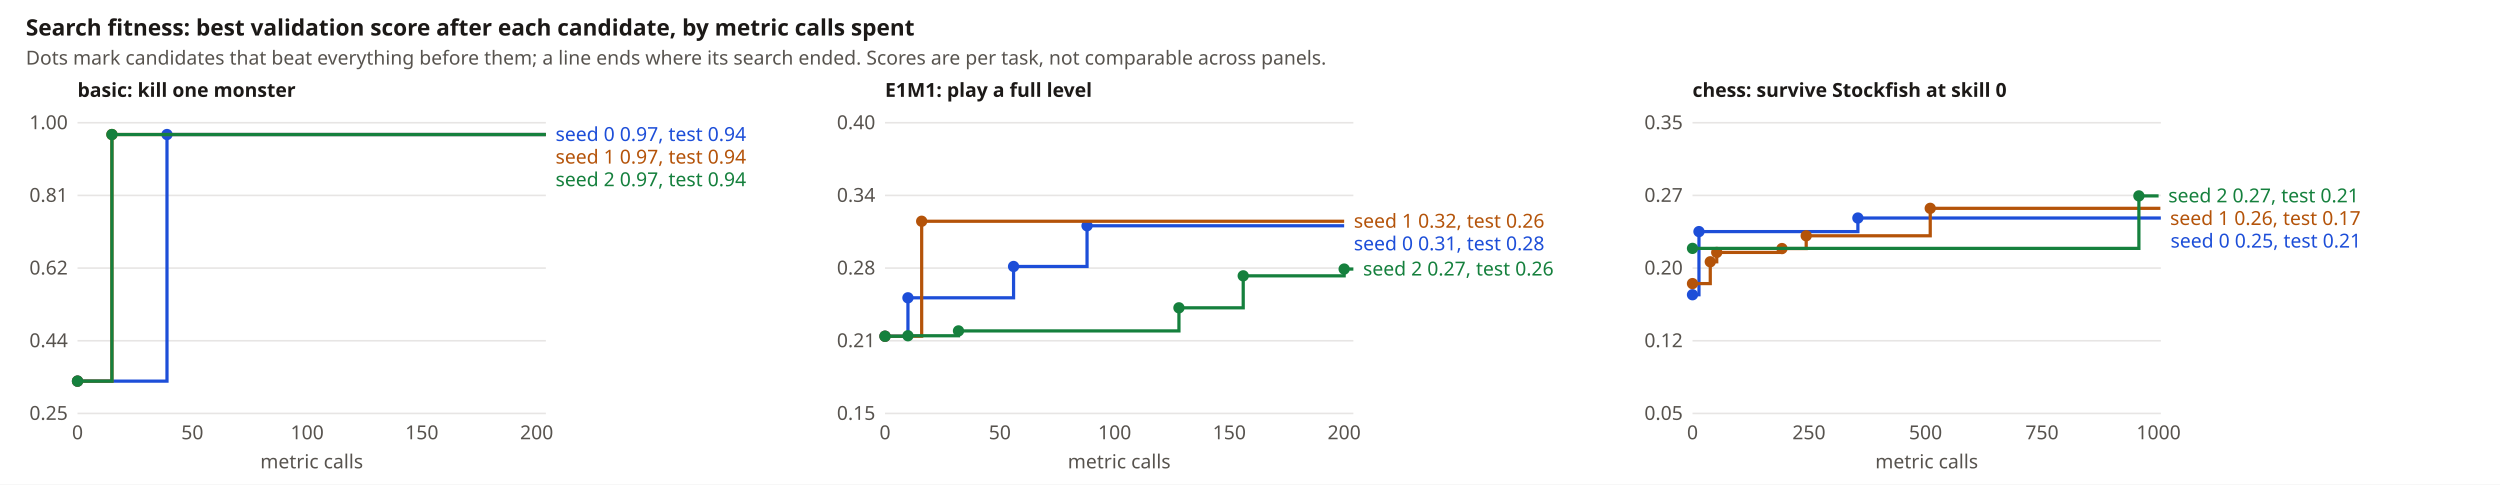
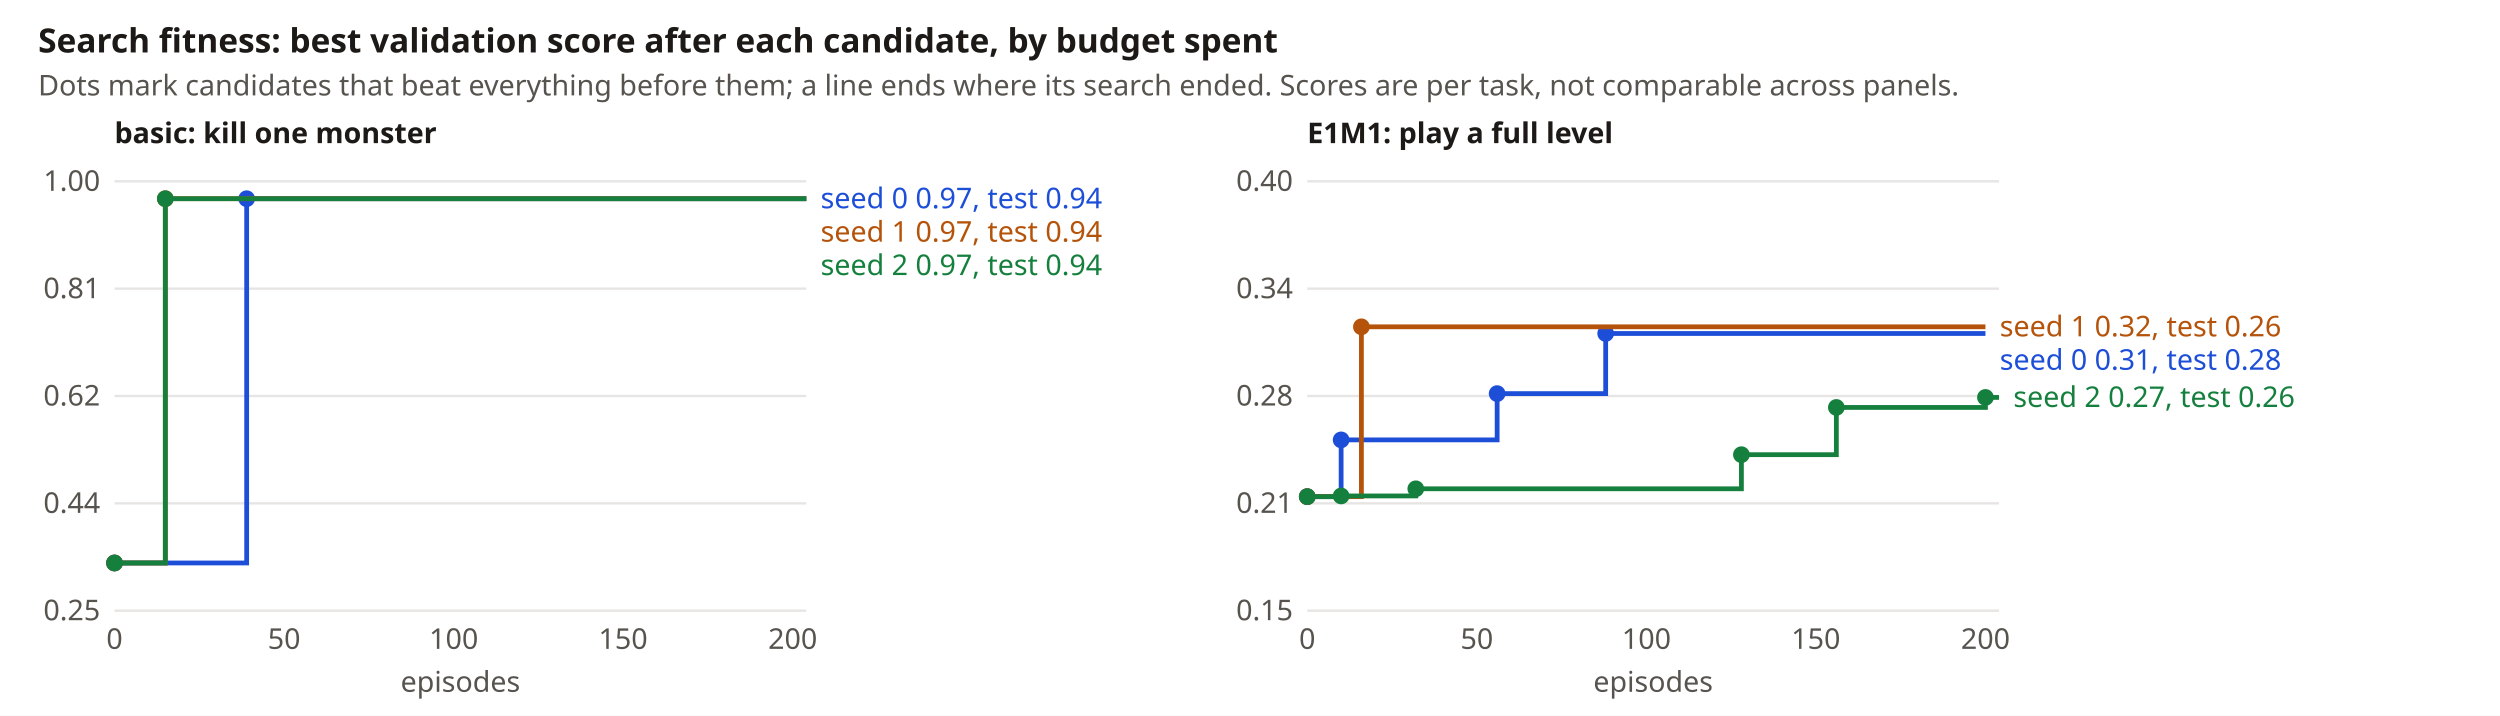
- <svg xmlns="http://www.w3.org/2000/svg" width="1548" height="300" viewBox="0 0 1548 300" font-family="system-ui, sans-serif" font-size="12">
-   <rect width="1548" height="300" fill="#ffffff" />
-   <text x="16" y="22" font-size="14" font-weight="600" fill="#1c1917">Search fitness: best validation score after each candidate, by metric calls spent</text>
+ <svg xmlns="http://www.w3.org/2000/svg" width="1048" height="300" viewBox="0 0 1048 300" font-family="system-ui, sans-serif" font-size="12">
+   <rect width="1048" height="300" fill="#ffffff" />
+   <text x="16" y="22" font-size="14" font-weight="600" fill="#1c1917">Search fitness: best validation score after each candidate, by budget spent</text>
  <text x="16" y="40" fill="#57534e">Dots mark candidates that beat everything before them; a line ends where its search ended. Scores are per task, not comparable across panels.</text>
  <text x="48" y="60" font-weight="600" fill="#1c1917">basic: kill one monster</text>
  <line x1="48" y1="256.0" x2="338" y2="256.0" stroke="#e7e5e4" />
  <text x="42" y="260.0" text-anchor="end" fill="#57534e">0.25</text>
  <line x1="48" y1="211.0" x2="338" y2="211.0" stroke="#e7e5e4" />
  <text x="42" y="215.0" text-anchor="end" fill="#57534e">0.44</text>
  <line x1="48" y1="166.0" x2="338" y2="166.0" stroke="#e7e5e4" />
  <text x="42" y="170.0" text-anchor="end" fill="#57534e">0.62</text>
  <line x1="48" y1="121.0" x2="338" y2="121.0" stroke="#e7e5e4" />
  <text x="42" y="125.0" text-anchor="end" fill="#57534e">0.81</text>
  <line x1="48" y1="76.0" x2="338" y2="76.0" stroke="#e7e5e4" />
  <text x="42" y="80.0" text-anchor="end" fill="#57534e">1.00</text>
  <text x="48.0" y="272" text-anchor="middle" fill="#57534e">0</text>
  <text x="119.1" y="272" text-anchor="middle" fill="#57534e">50</text>
  <text x="190.2" y="272" text-anchor="middle" fill="#57534e">100</text>
  <text x="261.2" y="272" text-anchor="middle" fill="#57534e">150</text>
  <text x="332.3" y="272" text-anchor="middle" fill="#57534e">200</text>
-   <text x="193.0" y="290" text-anchor="middle" fill="#57534e">metric calls</text>
+   <text x="193.0" y="290" text-anchor="middle" fill="#57534e">episodes</text>
  <polyline points="48.0,236.0 103.4,236.0 103.4,83.3 338.0,83.3" fill="none" stroke="#1d4ed8" stroke-width="2" />
  <circle cx="48.0" cy="236.0" r="3.5" fill="#1d4ed8" />
  <circle cx="103.4" cy="83.3" r="3.5" fill="#1d4ed8" />
  <text x="344.0" y="87.3" fill="#1d4ed8">seed 0 0.97, test 0.94</text>
  <polyline points="48.0,236.0 69.3,236.0 69.3,83.3 338.0,83.3" fill="none" stroke="#b45309" stroke-width="2" />
  <circle cx="48.0" cy="236.0" r="3.5" fill="#b45309" />
  <circle cx="69.3" cy="83.3" r="3.5" fill="#b45309" />
  <text x="344.0" y="101.3" fill="#b45309">seed 1 0.97, test 0.94</text>
  <polyline points="48.0,236.0 69.3,236.0 69.3,83.3 338.0,83.3" fill="none" stroke="#15803d" stroke-width="2" />
  <circle cx="48.0" cy="236.0" r="3.5" fill="#15803d" />
  <circle cx="69.3" cy="83.3" r="3.5" fill="#15803d" />
  <text x="344.0" y="115.3" fill="#15803d">seed 2 0.97, test 0.94</text>
  <text x="548" y="60" font-weight="600" fill="#1c1917">E1M1: play a full level</text>
  <line x1="548" y1="256.0" x2="838" y2="256.0" stroke="#e7e5e4" />
  <text x="542" y="260.0" text-anchor="end" fill="#57534e">0.15</text>
  <line x1="548" y1="211.0" x2="838" y2="211.0" stroke="#e7e5e4" />
  <text x="542" y="215.0" text-anchor="end" fill="#57534e">0.21</text>
  <line x1="548" y1="166.0" x2="838" y2="166.0" stroke="#e7e5e4" />
  <text x="542" y="170.0" text-anchor="end" fill="#57534e">0.28</text>
  <line x1="548" y1="121.0" x2="838" y2="121.0" stroke="#e7e5e4" />
  <text x="542" y="125.0" text-anchor="end" fill="#57534e">0.34</text>
  <line x1="548" y1="76.0" x2="838" y2="76.0" stroke="#e7e5e4" />
  <text x="542" y="80.0" text-anchor="end" fill="#57534e">0.40</text>
  <text x="548.0" y="272" text-anchor="middle" fill="#57534e">0</text>
  <text x="619.1" y="272" text-anchor="middle" fill="#57534e">50</text>
  <text x="690.2" y="272" text-anchor="middle" fill="#57534e">100</text>
  <text x="761.2" y="272" text-anchor="middle" fill="#57534e">150</text>
  <text x="832.3" y="272" text-anchor="middle" fill="#57534e">200</text>
-   <text x="693.0" y="290" text-anchor="middle" fill="#57534e">metric calls</text>
+   <text x="693.0" y="290" text-anchor="middle" fill="#57534e">episodes</text>
  <polyline points="548.0,208.2 562.2,208.2 562.2,184.4 627.6,184.4 627.6,165.0 673.1,165.0 673.1,139.8 832.3,139.8" fill="none" stroke="#1d4ed8" stroke-width="2" />
  <circle cx="548.0" cy="208.2" r="3.5" fill="#1d4ed8" />
  <circle cx="562.2" cy="184.4" r="3.5" fill="#1d4ed8" />
  <circle cx="627.6" cy="165.0" r="3.5" fill="#1d4ed8" />
  <circle cx="673.1" cy="139.8" r="3.5" fill="#1d4ed8" />
  <text x="838.3" y="155.0" fill="#1d4ed8">seed 0 0.31, test 0.28</text>
  <polyline points="548.0,208.2 570.7,208.2 570.7,137.0 832.3,137.0" fill="none" stroke="#b45309" stroke-width="2" />
  <circle cx="548.0" cy="208.2" r="3.5" fill="#b45309" />
  <circle cx="570.7" cy="137.0" r="3.5" fill="#b45309" />
  <text x="838.3" y="141.0" fill="#b45309">seed 1 0.32, test 0.26</text>
  <polyline points="548.0,208.2 562.2,208.2 562.2,207.9 593.5,207.9 593.5,204.9 730.0,204.9 730.0,190.6 769.8,190.6 769.8,170.8 832.3,170.8 832.3,166.6 838.0,166.6" fill="none" stroke="#15803d" stroke-width="2" />
  <circle cx="548.0" cy="208.2" r="3.5" fill="#15803d" />
  <circle cx="562.2" cy="207.9" r="3.5" fill="#15803d" />
  <circle cx="593.5" cy="204.9" r="3.5" fill="#15803d" />
  <circle cx="730.0" cy="190.6" r="3.5" fill="#15803d" />
  <circle cx="769.8" cy="170.8" r="3.5" fill="#15803d" />
  <circle cx="832.3" cy="166.6" r="3.5" fill="#15803d" />
  <text x="844.0" y="170.6" fill="#15803d">seed 2 0.27, test 0.26</text>
-   <text x="1048" y="60" font-weight="600" fill="#1c1917">chess: survive Stockfish at skill 0</text>
-   <line x1="1048" y1="256.0" x2="1338" y2="256.0" stroke="#e7e5e4" />
-   <text x="1042" y="260.0" text-anchor="end" fill="#57534e">0.05</text>
-   <line x1="1048" y1="211.0" x2="1338" y2="211.0" stroke="#e7e5e4" />
-   <text x="1042" y="215.0" text-anchor="end" fill="#57534e">0.12</text>
-   <line x1="1048" y1="166.0" x2="1338" y2="166.0" stroke="#e7e5e4" />
-   <text x="1042" y="170.0" text-anchor="end" fill="#57534e">0.20</text>
-   <line x1="1048" y1="121.0" x2="1338" y2="121.0" stroke="#e7e5e4" />
-   <text x="1042" y="125.0" text-anchor="end" fill="#57534e">0.27</text>
-   <line x1="1048" y1="76.0" x2="1338" y2="76.0" stroke="#e7e5e4" />
-   <text x="1042" y="80.0" text-anchor="end" fill="#57534e">0.35</text>
-   <text x="1048.0" y="272" text-anchor="middle" fill="#57534e">0</text>
-   <text x="1120.1" y="272" text-anchor="middle" fill="#57534e">250</text>
-   <text x="1192.3" y="272" text-anchor="middle" fill="#57534e">500</text>
-   <text x="1264.4" y="272" text-anchor="middle" fill="#57534e">750</text>
-   <text x="1336.6" y="272" text-anchor="middle" fill="#57534e">1000</text>
-   <text x="1193.0" y="290" text-anchor="middle" fill="#57534e">metric calls</text>
-   <polyline points="1048.0,182.5 1052.0,182.5 1052.0,143.4 1150.4,143.4 1150.4,135.0 1338.0,135.0" fill="none" stroke="#1d4ed8" stroke-width="2" />
-   <circle cx="1048.0" cy="182.5" r="3.5" fill="#1d4ed8" />
-   <circle cx="1052.0" cy="143.4" r="3.5" fill="#1d4ed8" />
-   <circle cx="1150.4" cy="135.0" r="3.5" fill="#1d4ed8" />
-   <text x="1344.0" y="153.3" fill="#1d4ed8">seed 0 0.25, test 0.21</text>
-   <polyline points="1048.0,175.6 1059.0,175.6 1059.0,162.1 1063.0,162.1 1063.0,156.3 1103.4,156.3 1103.4,153.9 1118.4,153.9 1118.4,146.0 1195.2,146.0 1195.2,129.0 1337.7,129.0" fill="none" stroke="#b45309" stroke-width="2" />
-   <circle cx="1048.0" cy="175.6" r="3.5" fill="#b45309" />
-   <circle cx="1059.0" cy="162.1" r="3.5" fill="#b45309" />
-   <circle cx="1063.0" cy="156.3" r="3.5" fill="#b45309" />
-   <circle cx="1103.4" cy="153.9" r="3.5" fill="#b45309" />
-   <circle cx="1118.4" cy="146.0" r="3.5" fill="#b45309" />
-   <circle cx="1195.2" cy="129.0" r="3.5" fill="#b45309" />
-   <text x="1343.7" y="139.3" fill="#b45309">seed 1 0.26, test 0.17</text>
-   <polyline points="1048.0,153.8 1324.4,153.8 1324.4,121.3 1336.6,121.3" fill="none" stroke="#15803d" stroke-width="2" />
-   <circle cx="1048.0" cy="153.8" r="3.5" fill="#15803d" />
-   <circle cx="1324.4" cy="121.3" r="3.5" fill="#15803d" />
-   <text x="1342.6" y="125.3" fill="#15803d">seed 2 0.27, test 0.21</text>
</svg>
